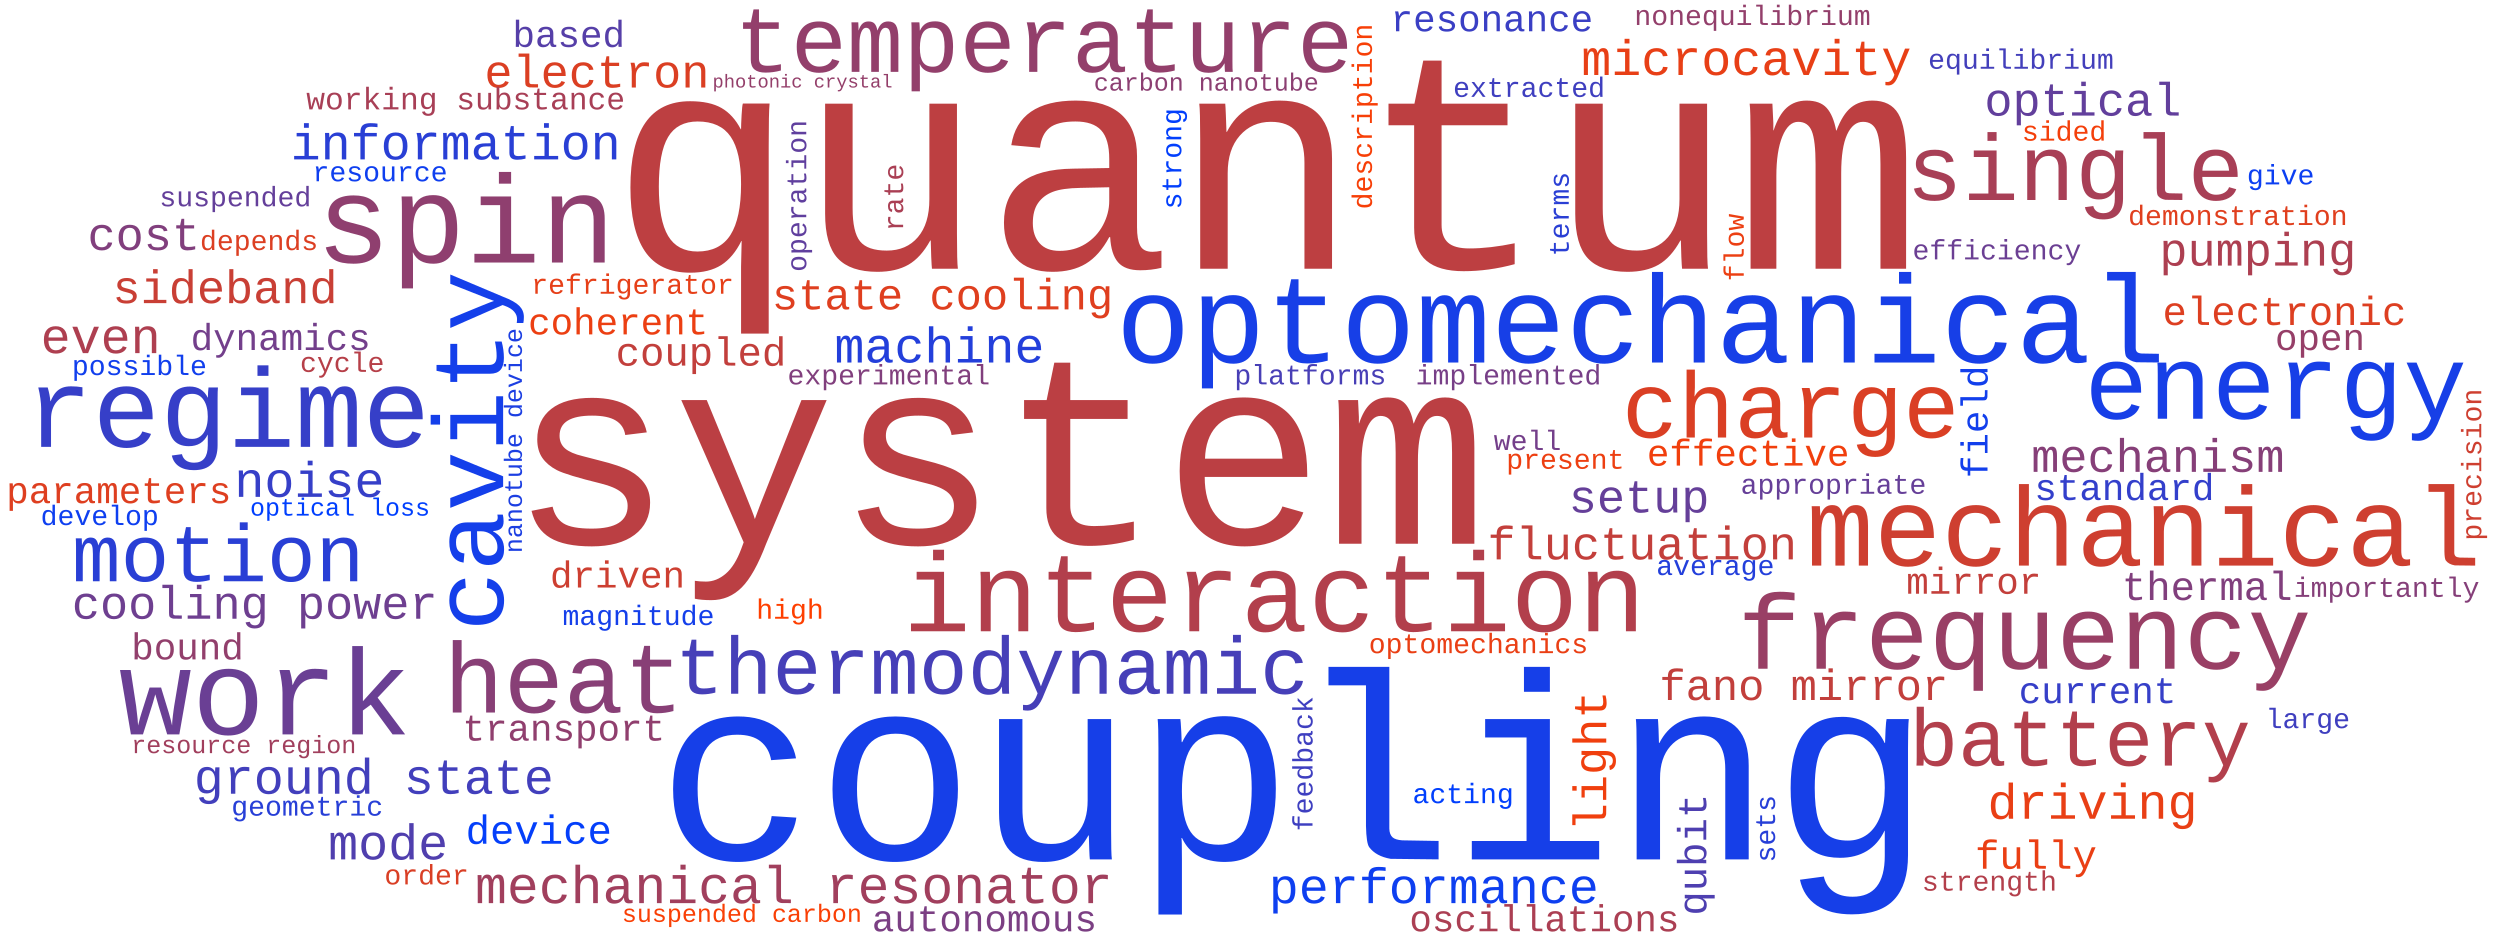
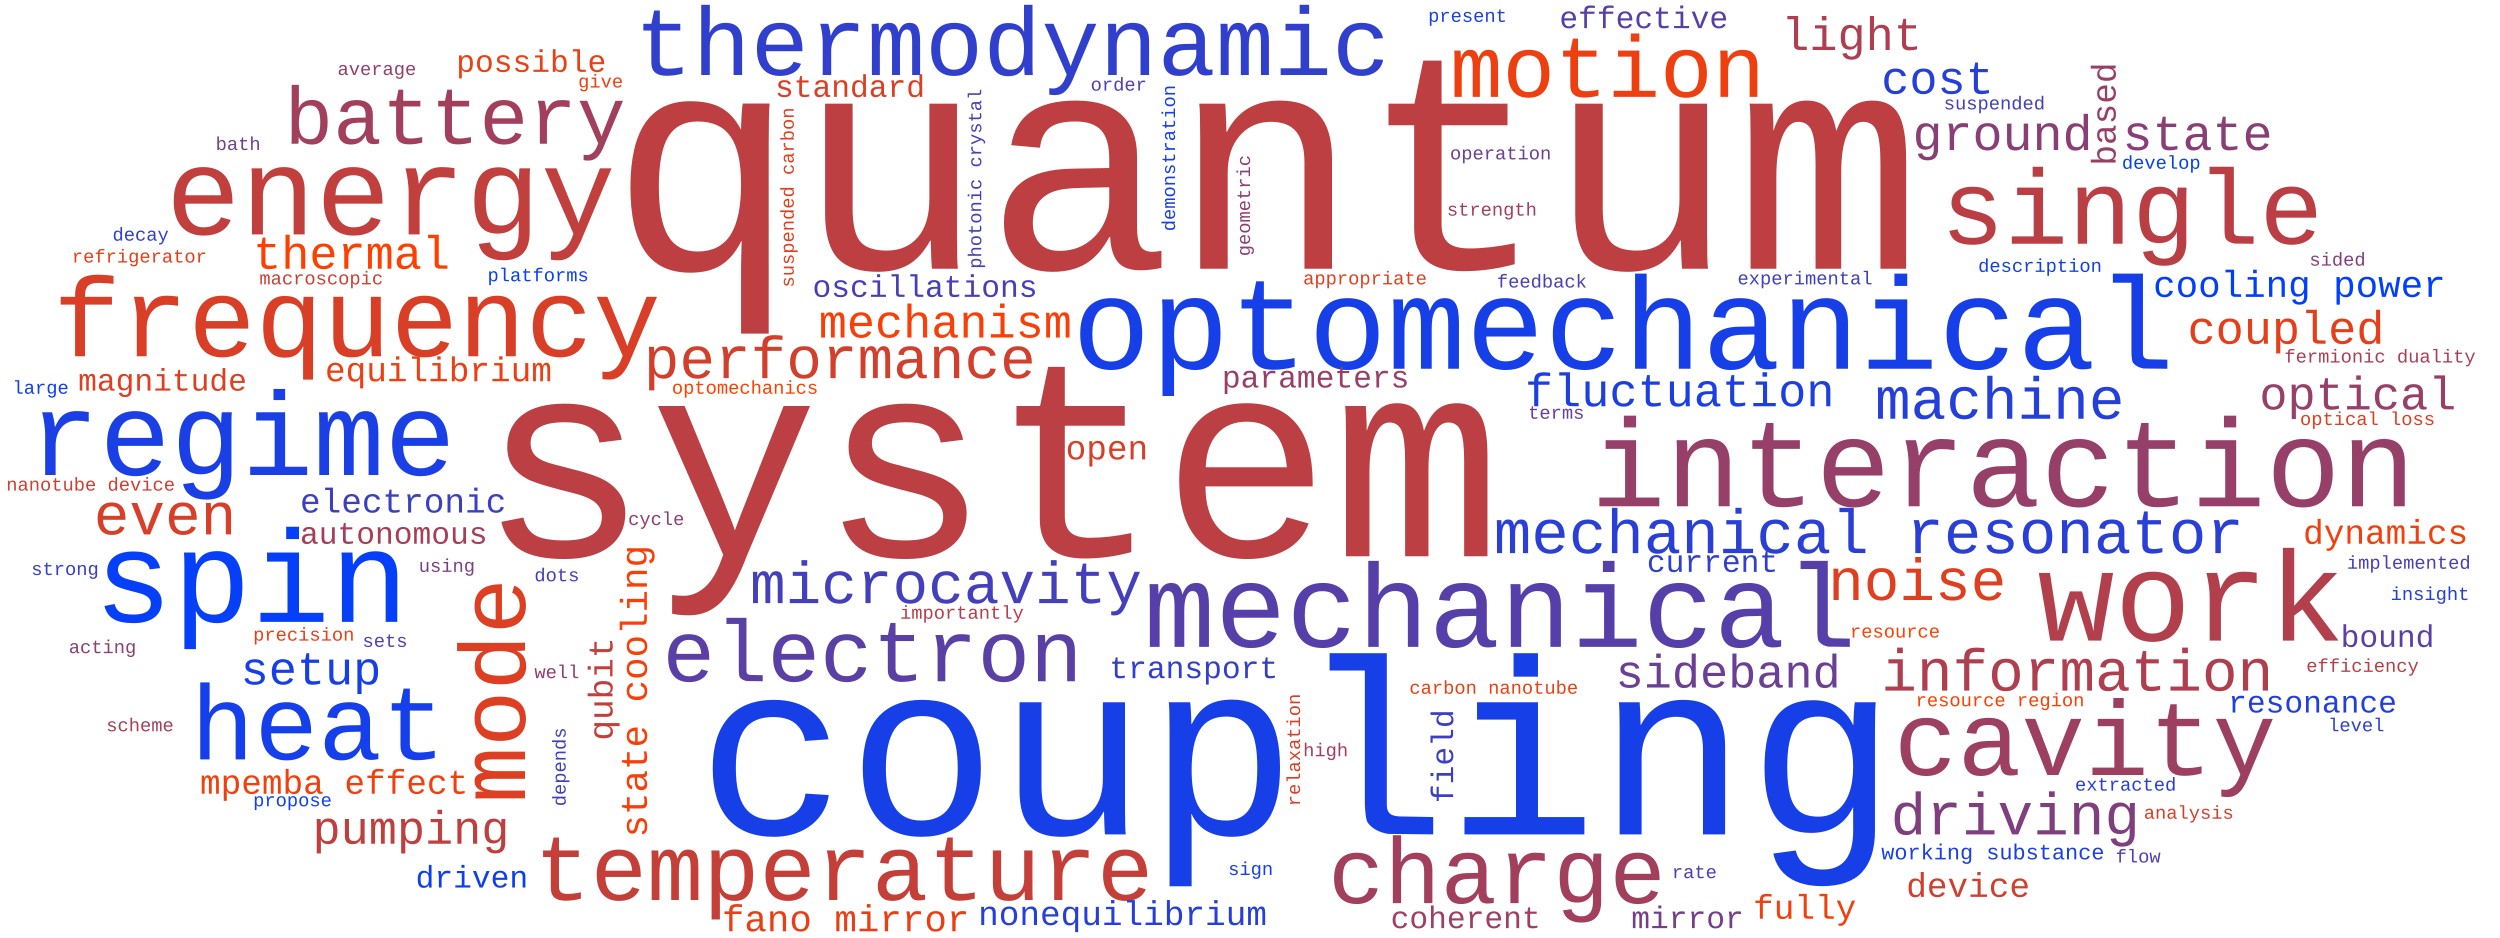
<svg xmlns="http://www.w3.org/2000/svg" width="800" height="300">
  <style>text{font-family:'Liberation Mono';font-weight:normal;font-style:normal;}</style>
  <rect width="100%" height="100%" style="fill:#ffffff00" />
  <text transform="translate(195,86)" font-size="100" style="fill:#BD3F41FF">quantum</text>
-   <text transform="translate(163,174)" font-size="87" style="fill:#BB3F43FF">system</text>
-   <text transform="translate(210,275)" font-size="85" style="fill:#163FE8FF">coupling</text>
-   <text transform="translate(357,116)" font-size="40" style="fill:#173FE7FF">optomechanical</text>
-   <text transform="translate(101,84)" font-size="40" style="fill:#8F3F6FFF">spin</text>
-   <text transform="translate(38,235)" font-size="39" style="fill:#6A3F94FF">work</text>
-   <text transform="translate(578,181)" font-size="36" style="fill:#CE3F30FF">mechanical</text>
-   <text transform="translate(289,202)" font-size="36" style="fill:#B23F4CFF">interaction</text>
-   <text transform="translate(8,143)" font-size="36" style="fill:#363FC8FF">regime</text>
-   <text transform="translate(667,134)" font-size="34" style="fill:#173FE7FF">energy</text>
-   <text transform="translate(556,214)" font-size="34" style="fill:#993F65FF">frequency</text>
-   <text transform="translate(142,228)" font-size="32" style="fill:#883F76FF">heat</text>
-   <text transform="translate(161,202) rotate(-90)" font-size="32" style="fill:#143FEAFF">cavity</text>
-   <text transform="translate(235,23)" font-size="30" style="fill:#933F6BFF">temperature</text>
-   <text transform="translate(610,64)" font-size="30" style="fill:#A83F56FF">single</text>
-   <text transform="translate(519,140)" font-size="30" style="fill:#DA3F24FF">charge</text>
-   <text transform="translate(216,222)" font-size="26" style="fill:#463FB8FF">thermodynamic</text>
-   <text transform="translate(23,186)" font-size="26" style="fill:#293FD5FF">motion</text>
-   <text transform="translate(611,245)" font-size="26" style="fill:#B23F4CFF">battery</text>
-   <text transform="translate(152,289)" font-size="17" style="fill:#A13F5DFF">mechanical resonator</text>
-   <text transform="translate(93,51)" font-size="16" style="fill:#293FD5FF">information</text>
-   <text transform="translate(13,113)" font-size="16" style="fill:#AE3F50FF">even</text>
-   <text transform="translate(406,289)" font-size="16" style="fill:#0E3FF0FF">performance</text>
-   <text transform="translate(105,275)" font-size="16" style="fill:#503FAEFF">mode</text>
-   <text transform="translate(506,24)" font-size="16" style="fill:#E83F16FF">microcavity</text>
-   <text transform="translate(75,159)" font-size="16" style="fill:#363FC8FF">noise</text>
-   <text transform="translate(636,262)" font-size="16" style="fill:#E93F15FF">driving</text>
-   <text transform="translate(267,116)" font-size="16" style="fill:#233FDBFF">machine</text>
-   <text transform="translate(62,254)" font-size="16" style="fill:#423FBCFF">ground state</text>
-   <text transform="translate(502,164)" font-size="15" style="fill:#653F99FF">setup</text>
-   <text transform="translate(28,80)" font-size="15" style="fill:#813F7DFF">cost</text>
-   <text transform="translate(155,28)" font-size="15" style="fill:#DB3F23FF">electron</text>
-   <text transform="translate(36,97)" font-size="15" style="fill:#C93F35FF">sideband</text>
-   <text transform="translate(635,37)" font-size="15" style="fill:#623F9CFF">optical</text>
-   <text transform="translate(650,151)" font-size="15" style="fill:#863F78FF">mechanism</text>
-   <text transform="translate(514,266) rotate(-90)" font-size="15" style="fill:#F03F0EFF">light</text>
-   <text transform="translate(691,85)" font-size="15" style="fill:#AD3F51FF">pumping</text>
-   <text transform="translate(476,179)" font-size="15" style="fill:#C33F3BFF">fluctuation</text>
-   <text transform="translate(23,198)" font-size="15" style="fill:#6E3F90FF">cooling power</text>
-   <text transform="translate(247,99)" font-size="14" style="fill:#DF3F1FFF">state cooling</text>
-   <text transform="translate(531,224)" font-size="14" style="fill:#C23F3CFF">fano mirror</text>
-   <text transform="translate(692,104)" font-size="13" style="fill:#DD3F21FF">electronic</text>
-   <text transform="translate(679,192)" font-size="13" style="fill:#813F7DFF">thermal</text>
-   <text transform="translate(197,117)" font-size="13" style="fill:#C23F3CFF">coupled</text>
-   <text transform="translate(632,278)" font-size="13" style="fill:#EA3F14FF">fully</text>
-   <text transform="translate(149,270)" font-size="13" style="fill:#043FFAFF">device</text>
-   <text transform="translate(546,293) rotate(-90)" font-size="13" style="fill:#4E3FB0FF">qubit</text>
-   <text transform="translate(148,237)" font-size="12" style="fill:#903F6EFF">transport</text>
-   <text transform="translate(279,298)" font-size="12" style="fill:#7B3F83FF">autonomous</text>
-   <text transform="translate(610,190)" font-size="12" style="fill:#C33F3BFF">mirror</text>
-   <text transform="translate(527,149)" font-size="12" style="fill:#F13F0DFF">effective</text>
-   <text transform="translate(2,161)" font-size="12" style="fill:#DE3F20FF">parameters</text>
-   <text transform="translate(169,107)" font-size="12" style="fill:#EC3F12FF">coherent</text>
-   <text transform="translate(651,160)" font-size="12" style="fill:#333FCBFF">standard</text>
-   <text transform="translate(451,298)" font-size="12" style="fill:#AB3F53FF">oscillations</text>
-   <text transform="translate(61,112)" font-size="12" style="fill:#733F8BFF">dynamics</text>
-   <text transform="translate(164,15)" font-size="12" style="fill:#563FA8FF">based</text>
-   <text transform="translate(728,112)" font-size="12" style="fill:#963F68FF">open</text>
-   <text transform="translate(445,10)" font-size="12" style="fill:#3A3FC4FF">resonance</text>
-   <text transform="translate(636,153) rotate(-90)" font-size="12" style="fill:#123FECFF">field</text>
-   <text transform="translate(646,225)" font-size="12" style="fill:#363FC8FF">current</text>
-   <text transform="translate(42,211)" font-size="12" style="fill:#923F6CFF">bound</text>
-   <text transform="translate(176,188)" font-size="12" style="fill:#CD3F31FF">driven</text>
-   <text transform="translate(98,35)" font-size="10" style="fill:#A83F56FF">working substance</text>
-   <text transform="translate(453,123)" font-size="9" style="fill:#773F87FF">implemented</text>
-   <text transform="translate(100,58)" font-size="9" style="fill:#0F3FEFFF">resource</text>
-   <text transform="translate(465,31)" font-size="9" style="fill:#3F3FBFFF">extracted</text>
-   <text transform="translate(530,184)" font-size="9" style="fill:#233FDBFF">average</text>
-   <text transform="translate(725,233)" font-size="9" style="fill:#3F3FBFFF">large</text>
-   <text transform="translate(794,173) rotate(-90)" font-size="9" style="fill:#CE3F30FF">precision</text>
-   <text transform="translate(719,59)" font-size="9" style="fill:#0C3FF2FF">give</text>
-   <text transform="translate(439,67) rotate(-90)" font-size="9" style="fill:#F73F07FF">description</text>
-   <text transform="translate(502,82) rotate(-90)" font-size="9" style="fill:#2A3FD4FF">terms</text>
-   <text transform="translate(64,80)" font-size="9" style="fill:#DC3F22FF">depends</text>
-   <text transform="translate(258,87) rotate(-90)" font-size="9" style="fill:#603F9EFF">operation</text>
-   <text transform="translate(558,90) rotate(-90)" font-size="9" style="fill:#EC3F12FF">flow</text>
-   <text transform="translate(612,83)" font-size="9" style="fill:#6B3F93FF">efficiency</text>
-   <text transform="translate(568,276) rotate(-90)" font-size="9" style="fill:#273FD7FF">sets</text>
-   <text transform="translate(523,8)" font-size="9" style="fill:#933F6BFF">nonequilibrium</text>
-   <text transform="translate(13,168)" font-size="9" style="fill:#0E3FF0FF">develop</text>
-   <text transform="translate(438,209)" font-size="9" style="fill:#EA3F14FF">optomechanics</text>
-   <text transform="translate(647,45)" font-size="9" style="fill:#F43F0AFF">sided</text>
-   <text transform="translate(23,120)" font-size="9" style="fill:#113FEDFF">possible</text>
-   <text transform="translate(557,158)" font-size="9" style="fill:#663F98FF">appropriate</text>
-   <text transform="translate(420,266) rotate(-90)" font-size="9" style="fill:#3E3FC0FF">feedback</text>
-   <text transform="translate(180,200)" font-size="9" style="fill:#143FEAFF">magnitude</text>
-   <text transform="translate(734,191)" font-size="9" style="fill:#853F79FF">importantly</text>
-   <text transform="translate(289,74) rotate(-90)" font-size="9" style="fill:#AA3F54FF">rate</text>
-   <text transform="translate(51,66)" font-size="9" style="fill:#643F9AFF">suspended</text>
-   <text transform="translate(478,144)" font-size="9" style="fill:#743F8AFF">well</text>
-   <text transform="translate(378,67) rotate(-90)" font-size="9" style="fill:#023FFCFF">strong</text>
-   <text transform="translate(242,198)" font-size="9" style="fill:#FE3F00FF">high</text>
-   <text transform="translate(252,123)" font-size="9" style="fill:#813F7DFF">experimental</text>
-   <text transform="translate(681,72)" font-size="9" style="fill:#E03F1EFF">demonstration</text>
-   <text transform="translate(395,123)" font-size="9" style="fill:#483FB6FF">platforms</text>
-   <text transform="translate(615,285)" font-size="9" style="fill:#B33F4BFF">strength</text>
-   <text transform="translate(452,257)" font-size="9" style="fill:#013FFDFF">acting</text>
-   <text transform="translate(482,150)" font-size="9" style="fill:#ED3F11FF">present</text>
-   <text transform="translate(617,22)" font-size="9" style="fill:#433FBBFF">equilibrium</text>
-   <text transform="translate(74,261)" font-size="9" style="fill:#273FD7FF">geometric</text>
-   <text transform="translate(96,119)" font-size="9" style="fill:#B63F48FF">cycle</text>
-   <text transform="translate(123,283)" font-size="9" style="fill:#D93F25FF">order</text>
-   <text transform="translate(170,94)" font-size="9" style="fill:#E63F18FF">refrigerator</text>
-   <text transform="translate(42,241)" font-size="8" style="fill:#A13F5DFF">resource region</text>
-   <text transform="translate(80,165)" font-size="8" style="fill:#003FFEFF">optical loss</text>
-   <text transform="translate(199,295)" font-size="8" style="fill:#F93F05FF">suspended carbon</text>
-   <text transform="translate(350,29)" font-size="8" style="fill:#8C3F72FF">carbon nanotube</text>
-   <text transform="translate(167,177) rotate(-90)" font-size="8" style="fill:#1C3FE2FF">nanotube device</text>
-   <text transform="translate(228,28)" font-size="6" style="fill:#943F6AFF">photonic crystal</text>
+   <text transform="translate(153,178)" font-size="91" style="fill:#BB3F43FF">system</text>
+   <text transform="translate(223,267)" font-size="80" style="fill:#163FE8FF">coupling</text>
+   <text transform="translate(343,118)" font-size="42" style="fill:#173FE7FF">optomechanical</text>
+   <text transform="translate(30,199)" font-size="42" style="fill:#063FF8FF">spin</text>
+   <text transform="translate(652,205)" font-size="41" style="fill:#B23F4CFF">work</text>
+   <text transform="translate(509,162)" font-size="40" style="fill:#963F68FF">interaction</text>
+   <text transform="translate(53,75)" font-size="40" style="fill:#C13F3DFF">energy</text>
+   <text transform="translate(366,207)" font-size="38" style="fill:#563FA8FF">mechanical</text>
+   <text transform="translate(9,152)" font-size="38" style="fill:#1A3FE4FF">regime</text>
+   <text transform="translate(17,114)" font-size="36" style="fill:#D83F26FF">frequency</text>
+   <text transform="translate(621,78)" font-size="34" style="fill:#BA3F44FF">single</text>
+   <text transform="translate(61,243)" font-size="34" style="fill:#143FEAFF">heat</text>
+   <text transform="translate(606,248)" font-size="34" style="fill:#9D3F61FF">cavity</text>
+   <text transform="translate(203,24)" font-size="31" style="fill:#313FCDFF">thermodynamic</text>
+   <text transform="translate(171,288)" font-size="30" style="fill:#C53F39FF">temperature</text>
+   <text transform="translate(168,257) rotate(-90)" font-size="30" style="fill:#DC3F22FF">mode</text>
+   <text transform="translate(425,289)" font-size="30" style="fill:#A23F5CFF">charge</text>
+   <text transform="translate(212,218)" font-size="28" style="fill:#5A3FA4FF">electron</text>
+   <text transform="translate(464,31)" font-size="28" style="fill:#EE3F10FF">motion</text>
+   <text transform="translate(91,46)" font-size="26" style="fill:#A13F5DFF">battery</text>
+   <text transform="translate(478,177)" font-size="20" style="fill:#293FD5FF">mechanical resonator</text>
+   <text transform="translate(602,221)" font-size="19" style="fill:#AF3F4FFF">information</text>
+   <text transform="translate(30,171)" font-size="19" style="fill:#D63F28FF">even</text>
+   <text transform="translate(206,121)" font-size="19" style="fill:#D13F2DFF">performance</text>
+   <text transform="translate(240,193)" font-size="19" style="fill:#443FBAFF">microcavity</text>
+   <text transform="translate(585,192)" font-size="19" style="fill:#DF3F1FFF">noise</text>
+   <text transform="translate(605,267)" font-size="19" style="fill:#7F3F7FFF">driving</text>
+   <text transform="translate(600,134)" font-size="19" style="fill:#243FDAFF">machine</text>
+   <text transform="translate(612,48)" font-size="16" style="fill:#893F75FF">ground state</text>
+   <text transform="translate(700,110)" font-size="15" style="fill:#E43F1AFF">coupled</text>
+   <text transform="translate(81,86)" font-size="15" style="fill:#FE3F00FF">thermal</text>
+   <text transform="translate(77,219)" font-size="15" style="fill:#173FE7FF">setup</text>
+   <text transform="translate(602,30)" font-size="15" style="fill:#263FD8FF">cost</text>
+   <text transform="translate(517,220)" font-size="15" style="fill:#6B3F93FF">sideband</text>
+   <text transform="translate(723,131)" font-size="15" style="fill:#973F67FF">optical</text>
+   <text transform="translate(262,108)" font-size="15" style="fill:#F73F07FF">mechanism</text>
+   <text transform="translate(570,16)" font-size="15" style="fill:#AD3F51FF">light</text>
+   <text transform="translate(100,270)" font-size="15" style="fill:#BF3F3FFF">pumping</text>
+   <text transform="translate(488,130)" font-size="15" style="fill:#1C3FE2FF">fluctuation</text>
+   <text transform="translate(689,95)" font-size="12" style="fill:#003FFEFF">cooling power</text>
+   <text transform="translate(207,268) rotate(-90)" font-size="12" style="fill:#F73F07FF">state cooling</text>
+   <text transform="translate(231,298)" font-size="12" style="fill:#E83F16FF">fano mirror</text>
+   <text transform="translate(341,147)" font-size="11" style="fill:#D63F28FF">open</text>
+   <text transform="translate(313,296)" font-size="11" style="fill:#263FD8FF">nonequilibrium</text>
+   <text transform="translate(737,174)" font-size="11" style="fill:#F33F0BFF">dynamics</text>
+   <text transform="translate(677,53) rotate(-90)" font-size="11" style="fill:#983F66FF">based</text>
+   <text transform="translate(104,122)" font-size="11" style="fill:#EC3F12FF">equilibrium</text>
+   <text transform="translate(96,164)" font-size="11" style="fill:#3D3FC1FF">electronic</text>
+   <text transform="translate(561,294)" font-size="11" style="fill:#F13F0DFF">fully</text>
+   <text transform="translate(610,287)" font-size="11" style="fill:#D03F2EFF">device</text>
+   <text transform="translate(196,237) rotate(-90)" font-size="11" style="fill:#C33F3BFF">qubit</text>
+   <text transform="translate(64,254)" font-size="11" style="fill:#F13F0DFF">mpemba effect</text>
+   <text transform="translate(25,125)" font-size="10" style="fill:#DE3F20FF">magnitude</text>
+   <text transform="translate(146,23)" font-size="10" style="fill:#EC3F12FF">possible</text>
+   <text transform="translate(355,217)" font-size="10" style="fill:#333FCBFF">transport</text>
+   <text transform="translate(96,174)" font-size="10" style="fill:#A53F59FF">autonomous</text>
+   <text transform="translate(522,297)" font-size="10" style="fill:#733F8BFF">mirror</text>
+   <text transform="translate(499,9)" font-size="10" style="fill:#563FA8FF">effective</text>
+   <text transform="translate(391,124)" font-size="10" style="fill:#963F68FF">parameters</text>
+   <text transform="translate(445,297)" font-size="10" style="fill:#A03F5EFF">coherent</text>
+   <text transform="translate(248,31)" font-size="10" style="fill:#DB3F23FF">standard</text>
+   <text transform="translate(260,95)" font-size="10" style="fill:#473FB7FF">oscillations</text>
+   <text transform="translate(713,228)" font-size="10" style="fill:#213FDDFF">resonance</text>
+   <text transform="translate(465,257) rotate(-90)" font-size="10" style="fill:#3D3FC1FF">field</text>
+   <text transform="translate(527,183)" font-size="10" style="fill:#303FCEFF">current</text>
+   <text transform="translate(749,207)" font-size="10" style="fill:#5A3FA4FF">bound</text>
+   <text transform="translate(133,284)" font-size="10" style="fill:#0D3FF1FF">driven</text>
+   <text transform="translate(602,275)" font-size="7" style="fill:#193FE5FF">working substance</text>
+   <text transform="translate(83,91)" font-size="6" style="fill:#CC3F32FF">macroscopic</text>
+   <text transform="translate(36,77)" font-size="6" style="fill:#303FCEFF">decay</text>
+   <text transform="translate(745,234)" font-size="6" style="fill:#2E3FD0FF">level</text>
+   <text transform="translate(69,48)" font-size="6" style="fill:#703F8EFF">bath</text>
+   <text transform="translate(393,280)" font-size="6" style="fill:#183FE6FF">sign</text>
+   <text transform="translate(686,262)" font-size="6" style="fill:#D53F29FF">analysis</text>
+   <text transform="translate(416,258) rotate(-90)" font-size="6" style="fill:#D83F26FF">relaxation</text>
+   <text transform="translate(134,183)" font-size="6" style="fill:#7A3F84FF">using</text>
+   <text transform="translate(81,258)" font-size="6" style="fill:#0E3FF0FF">propose</text>
+   <text transform="translate(171,186)" font-size="6" style="fill:#433FBBFF">dots</text>
+   <text transform="translate(751,182)" font-size="6" style="fill:#483FB6FF">implemented</text>
+   <text transform="translate(592,204)" font-size="6" style="fill:#FD3F01FF">resource</text>
+   <text transform="translate(664,253)" font-size="6" style="fill:#273FD7FF">extracted</text>
+   <text transform="translate(108,24)" font-size="6" style="fill:#933F6BFF">average</text>
+   <text transform="translate(4,126)" font-size="6" style="fill:#0E3FF0FF">large</text>
+   <text transform="translate(81,205)" font-size="6" style="fill:#EA3F14FF">precision</text>
+   <text transform="translate(185,28)" font-size="6" style="fill:#F43F0AFF">give</text>
+   <text transform="translate(633,87)" font-size="6" style="fill:#113FEDFF">description</text>
+   <text transform="translate(489,134)" font-size="6" style="fill:#663F98FF">terms</text>
+   <text transform="translate(181,258) rotate(-90)" font-size="6" style="fill:#3E3FC0FF">depends</text>
+   <text transform="translate(464,51)" font-size="6" style="fill:#6A3F94FF">operation</text>
+   <text transform="translate(677,276)" font-size="6" style="fill:#503FAEFF">flow</text>
+   <text transform="translate(738,215)" font-size="6" style="fill:#B63F48FF">efficiency</text>
+   <text transform="translate(765,192)" font-size="6" style="fill:#213FDDFF">insight</text>
+   <text transform="translate(116,207)" font-size="6" style="fill:#503FAEFF">sets</text>
+   <text transform="translate(679,54)" font-size="6" style="fill:#023FFCFF">develop</text>
+   <text transform="translate(215,126)" font-size="6" style="fill:#FE3F00FF">optomechanics</text>
+   <text transform="translate(739,85)" font-size="6" style="fill:#813F7DFF">sided</text>
+   <text transform="translate(417,91)" font-size="6" style="fill:#E03F1EFF">appropriate</text>
+   <text transform="translate(479,92)" font-size="6" style="fill:#483FB6FF">feedback</text>
+   <text transform="translate(288,198)" font-size="6" style="fill:#B33F4BFF">importantly</text>
+   <text transform="translate(34,234)" font-size="6" style="fill:#A63F58FF">scheme</text>
+   <text transform="translate(535,281)" font-size="6" style="fill:#4C3FB2FF">rate</text>
+   <text transform="translate(622,35)" font-size="6" style="fill:#433FBBFF">suspended</text>
+   <text transform="translate(171,217)" font-size="6" style="fill:#8D3F71FF">well</text>
+   <text transform="translate(10,184)" font-size="6" style="fill:#353FC9FF">strong</text>
+   <text transform="translate(417,242)" font-size="6" style="fill:#A13F5DFF">high</text>
+   <text transform="translate(556,91)" font-size="6" style="fill:#403FBEFF">experimental</text>
+   <text transform="translate(376,74) rotate(-90)" font-size="6" style="fill:#173FE7FF">demonstration</text>
+   <text transform="translate(156,90)" font-size="6" style="fill:#0B3FF3FF">platforms</text>
+   <text transform="translate(463,69)" font-size="6" style="fill:#A23F5CFF">strength</text>
+   <text transform="translate(22,209)" font-size="6" style="fill:#8C3F72FF">acting</text>
+   <text transform="translate(457,7)" font-size="6" style="fill:#1C3FE2FF">present</text>
+   <text transform="translate(400,82) rotate(-90)" font-size="6" style="fill:#8B3F73FF">geometric</text>
+   <text transform="translate(201,168)" font-size="6" style="fill:#8C3F72FF">cycle</text>
+   <text transform="translate(349,29)" font-size="6" style="fill:#4E3FB0FF">order</text>
+   <text transform="translate(23,84)" font-size="6" style="fill:#E53F19FF">refrigerator</text>
+   <text transform="translate(731,116)" font-size="6" style="fill:#AA3F54FF">fermionic duality</text>
+   <text transform="translate(613,226)" font-size="6" style="fill:#F83F06FF">resource region</text>
+   <text transform="translate(736,136)" font-size="6" style="fill:#DC3F22FF">optical loss</text>
+   <text transform="translate(254,92) rotate(-90)" font-size="6" style="fill:#E03F1EFF">suspended carbon</text>
+   <text transform="translate(451,222)" font-size="6" style="fill:#EB3F13FF">carbon nanotube</text>
+   <text transform="translate(2,157)" font-size="6" style="fill:#CC3F32FF">nanotube device</text>
+   <text transform="translate(314,86) rotate(-90)" font-size="6" style="fill:#443FBAFF">photonic crystal</text>
</svg>
